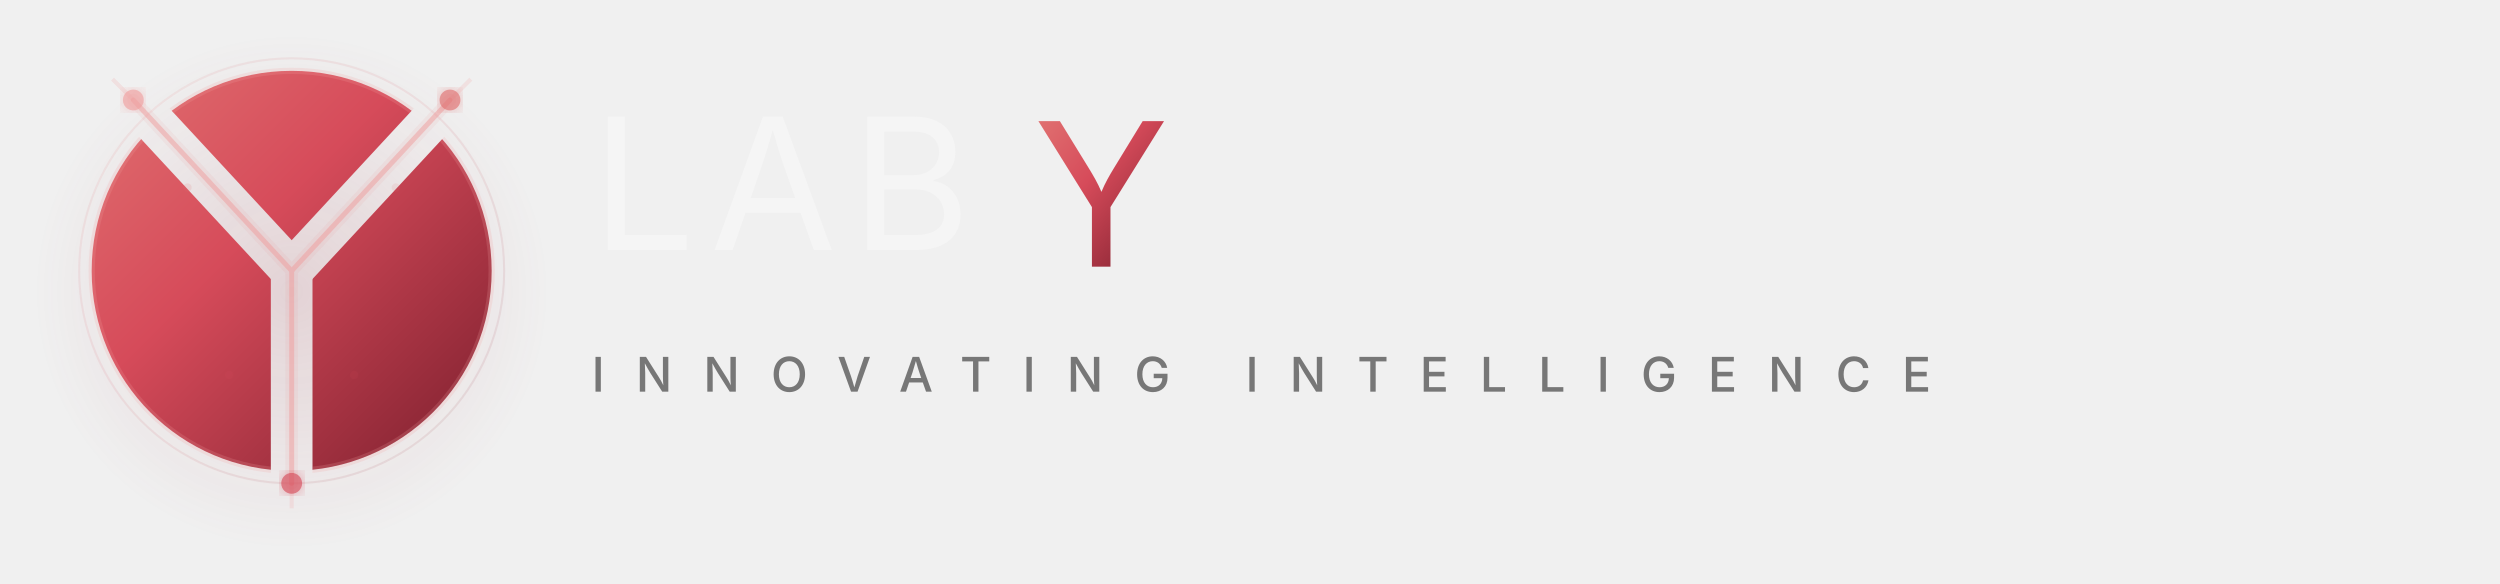
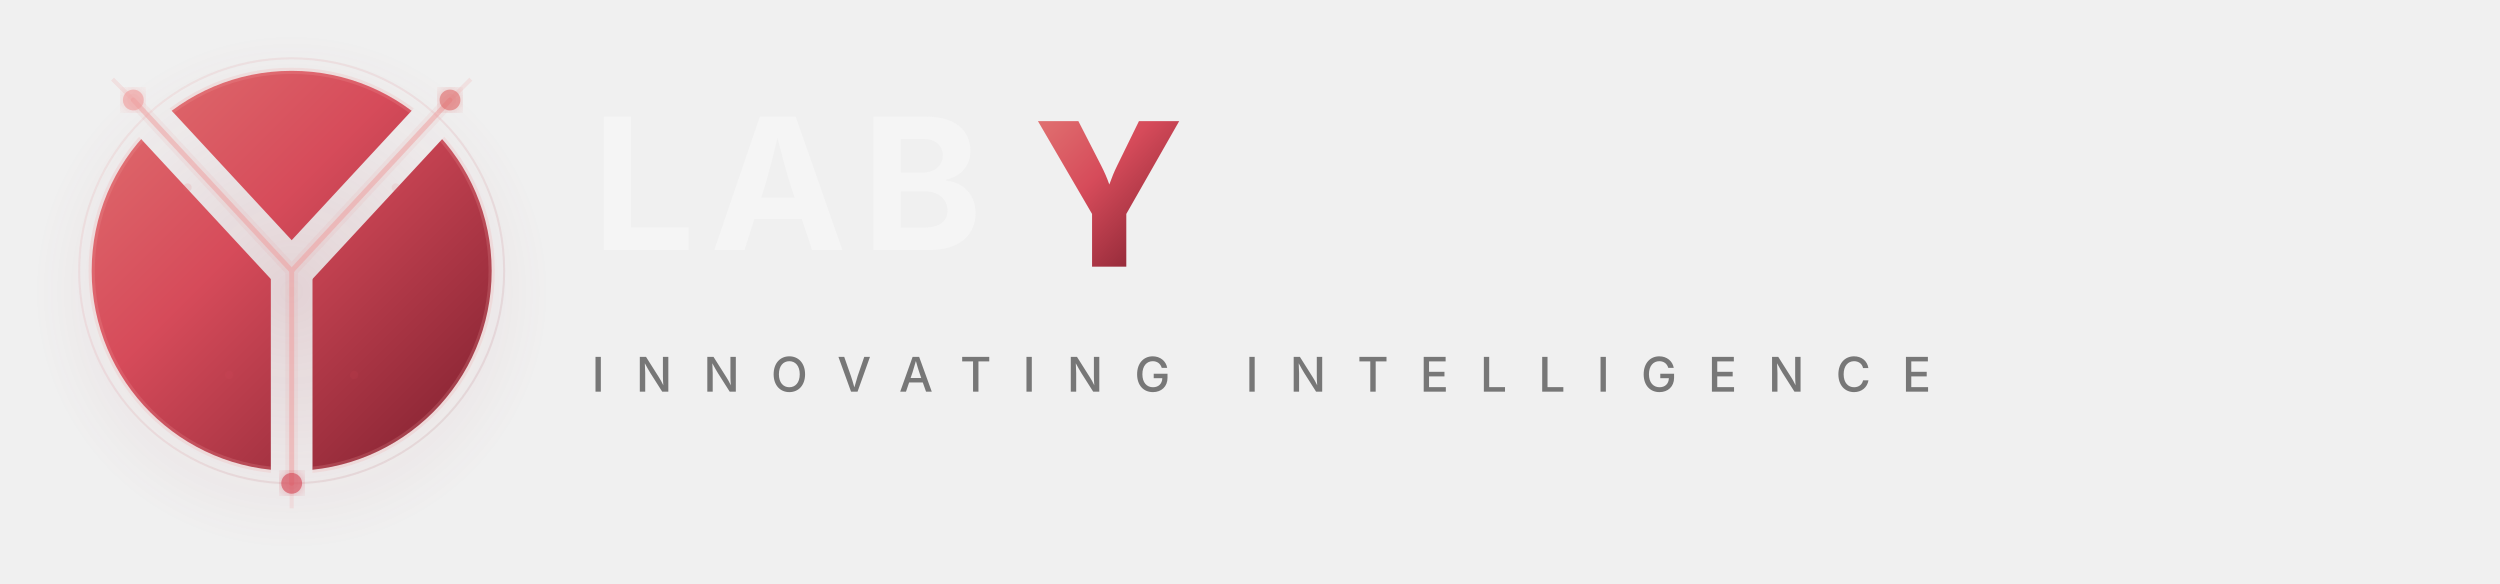
<svg xmlns="http://www.w3.org/2000/svg" viewBox="0 0 600 140" width="600" height="140">
  <defs>
    <linearGradient id="brand1" x1="0%" y1="0%" x2="100%" y2="100%">
      <stop offset="0%" stop-color="#e07070" />
      <stop offset="40%" stop-color="#d64b5a" />
      <stop offset="100%" stop-color="#7B1E2D" />
    </linearGradient>
    <linearGradient id="brand2" x1="100%" y1="0%" x2="0%" y2="100%">
      <stop offset="0%" stop-color="#f0a0a0" />
      <stop offset="50%" stop-color="#9B2D3E" />
      <stop offset="100%" stop-color="#5C1420" />
    </linearGradient>
    <radialGradient id="glowBg" cx="50%" cy="50%" r="50%">
      <stop offset="0%" stop-color="#9B2D3E" stop-opacity="0.15" />
      <stop offset="100%" stop-color="#9B2D3E" stop-opacity="0" />
    </radialGradient>
    <filter id="edgeGlow">
      <feGaussianBlur stdDeviation="2" result="blur" />
      <feMerge>
        <feMergeNode in="blur" />
        <feMergeNode in="SourceGraphic" />
      </feMerge>
    </filter>
    <filter id="softGlow">
      <feGaussianBlur stdDeviation="4" result="blur" />
      <feMerge>
        <feMergeNode in="blur" />
        <feMergeNode in="SourceGraphic" />
      </feMerge>
    </filter>
    <mask id="yMask">
      <rect x="0" y="0" width="140" height="140" fill="white" />
      <g stroke="#000" stroke-width="10" stroke-linecap="round" stroke-linejoin="round">
        <line x1="60" y1="55" x2="22" y2="14" />
        <line x1="60" y1="55" x2="98" y2="14" />
        <line x1="60" y1="55" x2="60" y2="106" />
      </g>
    </mask>
    <style>
      @keyframes glow {
        0%, 100% { opacity: 0.15; }
        50% { opacity: 0.4; }
      }
      @keyframes float {
        0%, 100% { transform: translateY(0); }
        50% { transform: translateY(-2px); }
      }
      @keyframes edgePulse {
        0%, 100% { opacity: 0.3; }
        50% { opacity: 0.7; }
      }
      .glow-pulse { animation: glow 3s ease-in-out infinite; transform-origin: center; }
      .edge-pulse { animation: edgePulse 2.5s ease-in-out infinite; }
      .float-slow { animation: float 4s ease-in-out infinite; }
    </style>
  </defs>
  <circle cx="70" cy="70" r="62" fill="url(#glowBg)" />
  <g transform="translate(10, 10)" class="float-slow">
    <circle cx="60" cy="55" r="51" fill="none" stroke="url(#brand1)" stroke-width="0.5" opacity="0.1" />
    <circle cx="60" cy="55" r="48" fill="url(#brand1)" mask="url(#yMask)" />
    <g stroke="#f0a0a0" stroke-width="1.2" stroke-linecap="round" stroke-linejoin="round" fill="none" opacity="0.5" class="edge-pulse">
      <line x1="60" y1="55" x2="22" y2="14" />
      <line x1="60" y1="55" x2="98" y2="14" />
      <line x1="60" y1="55" x2="60" y2="106" />
    </g>
    <g stroke="#e07070" stroke-width="3" stroke-linecap="round" stroke-linejoin="round" fill="none" opacity="0.08">
      <line x1="60" y1="55" x2="22" y2="14" />
      <line x1="60" y1="55" x2="98" y2="14" />
      <line x1="60" y1="55" x2="60" y2="106" />
    </g>
    <line x1="22" y1="14" x2="17" y2="9" stroke="#f0a0a0" stroke-width="1" opacity="0.2" />
    <line x1="98" y1="14" x2="103" y2="9" stroke="#f0a0a0" stroke-width="1" opacity="0.2" />
    <line x1="60" y1="106" x2="60" y2="112" stroke="#f0a0a0" stroke-width="1" opacity="0.2" />
    <circle cx="22" cy="14" r="2.5" fill="#f0a0a0" filter="url(#edgeGlow)" opacity="0.7" />
    <circle cx="98" cy="14" r="2.5" fill="#e07070" filter="url(#edgeGlow)" opacity="0.7" />
    <circle cx="60" cy="106" r="2.5" fill="#d64b5a" filter="url(#edgeGlow)" opacity="0.7" />
    <circle cx="60" cy="55" r="48" fill="none" stroke="#f0a0a0" stroke-width="1.5" opacity="0.2" mask="url(#yMask)" class="glow-pulse" />
    <circle cx="35" cy="35" r="1" fill="#e07070" opacity="0.15" />
    <circle cx="85" cy="35" r="1" fill="#e07070" opacity="0.12" />
    <circle cx="45" cy="80" r="1" fill="#d64b5a" opacity="0.12" />
    <circle cx="75" cy="80" r="1" fill="#d64b5a" opacity="0.1" />
  </g>
-   <text x="142" y="60" font-family="'The Delicate DEMO','Sora','Inter',system-ui,sans-serif" font-size="44" font-weight="400" fill="#f5f5f5" letter-spacing="3.5">LAB</text>
-   <text x="248" y="64" font-family="'Simple Pleasure','Sora','Inter',system-ui,sans-serif" font-size="48" font-weight="400" fill="url(#brand1)" letter-spacing="4">Y</text>
+   <text x="142" y="60" font-family="'Cassannet Plus','Sora','Inter',system-ui,sans-serif" font-size="44" font-weight="700" fill="#f5f5f5" letter-spacing="3.5">LAB</text>
+   <text x="248" y="64" font-family="'Cassannet Plus','Sora','Inter',system-ui,sans-serif" font-size="48" font-weight="800" fill="url(#brand1)" letter-spacing="4">Y</text>
  <text x="142" y="94" font-family="'Space Grotesk','Inter',system-ui,sans-serif" font-size="11.5" fill="#777777" letter-spacing="7.5" font-weight="500">INNOVATING INTELLIGENCE</text>
  <line x1="142" y1="111" x2="370" y2="111" stroke="url(#brand1)" stroke-width="1" opacity="0.15" />
</svg>
